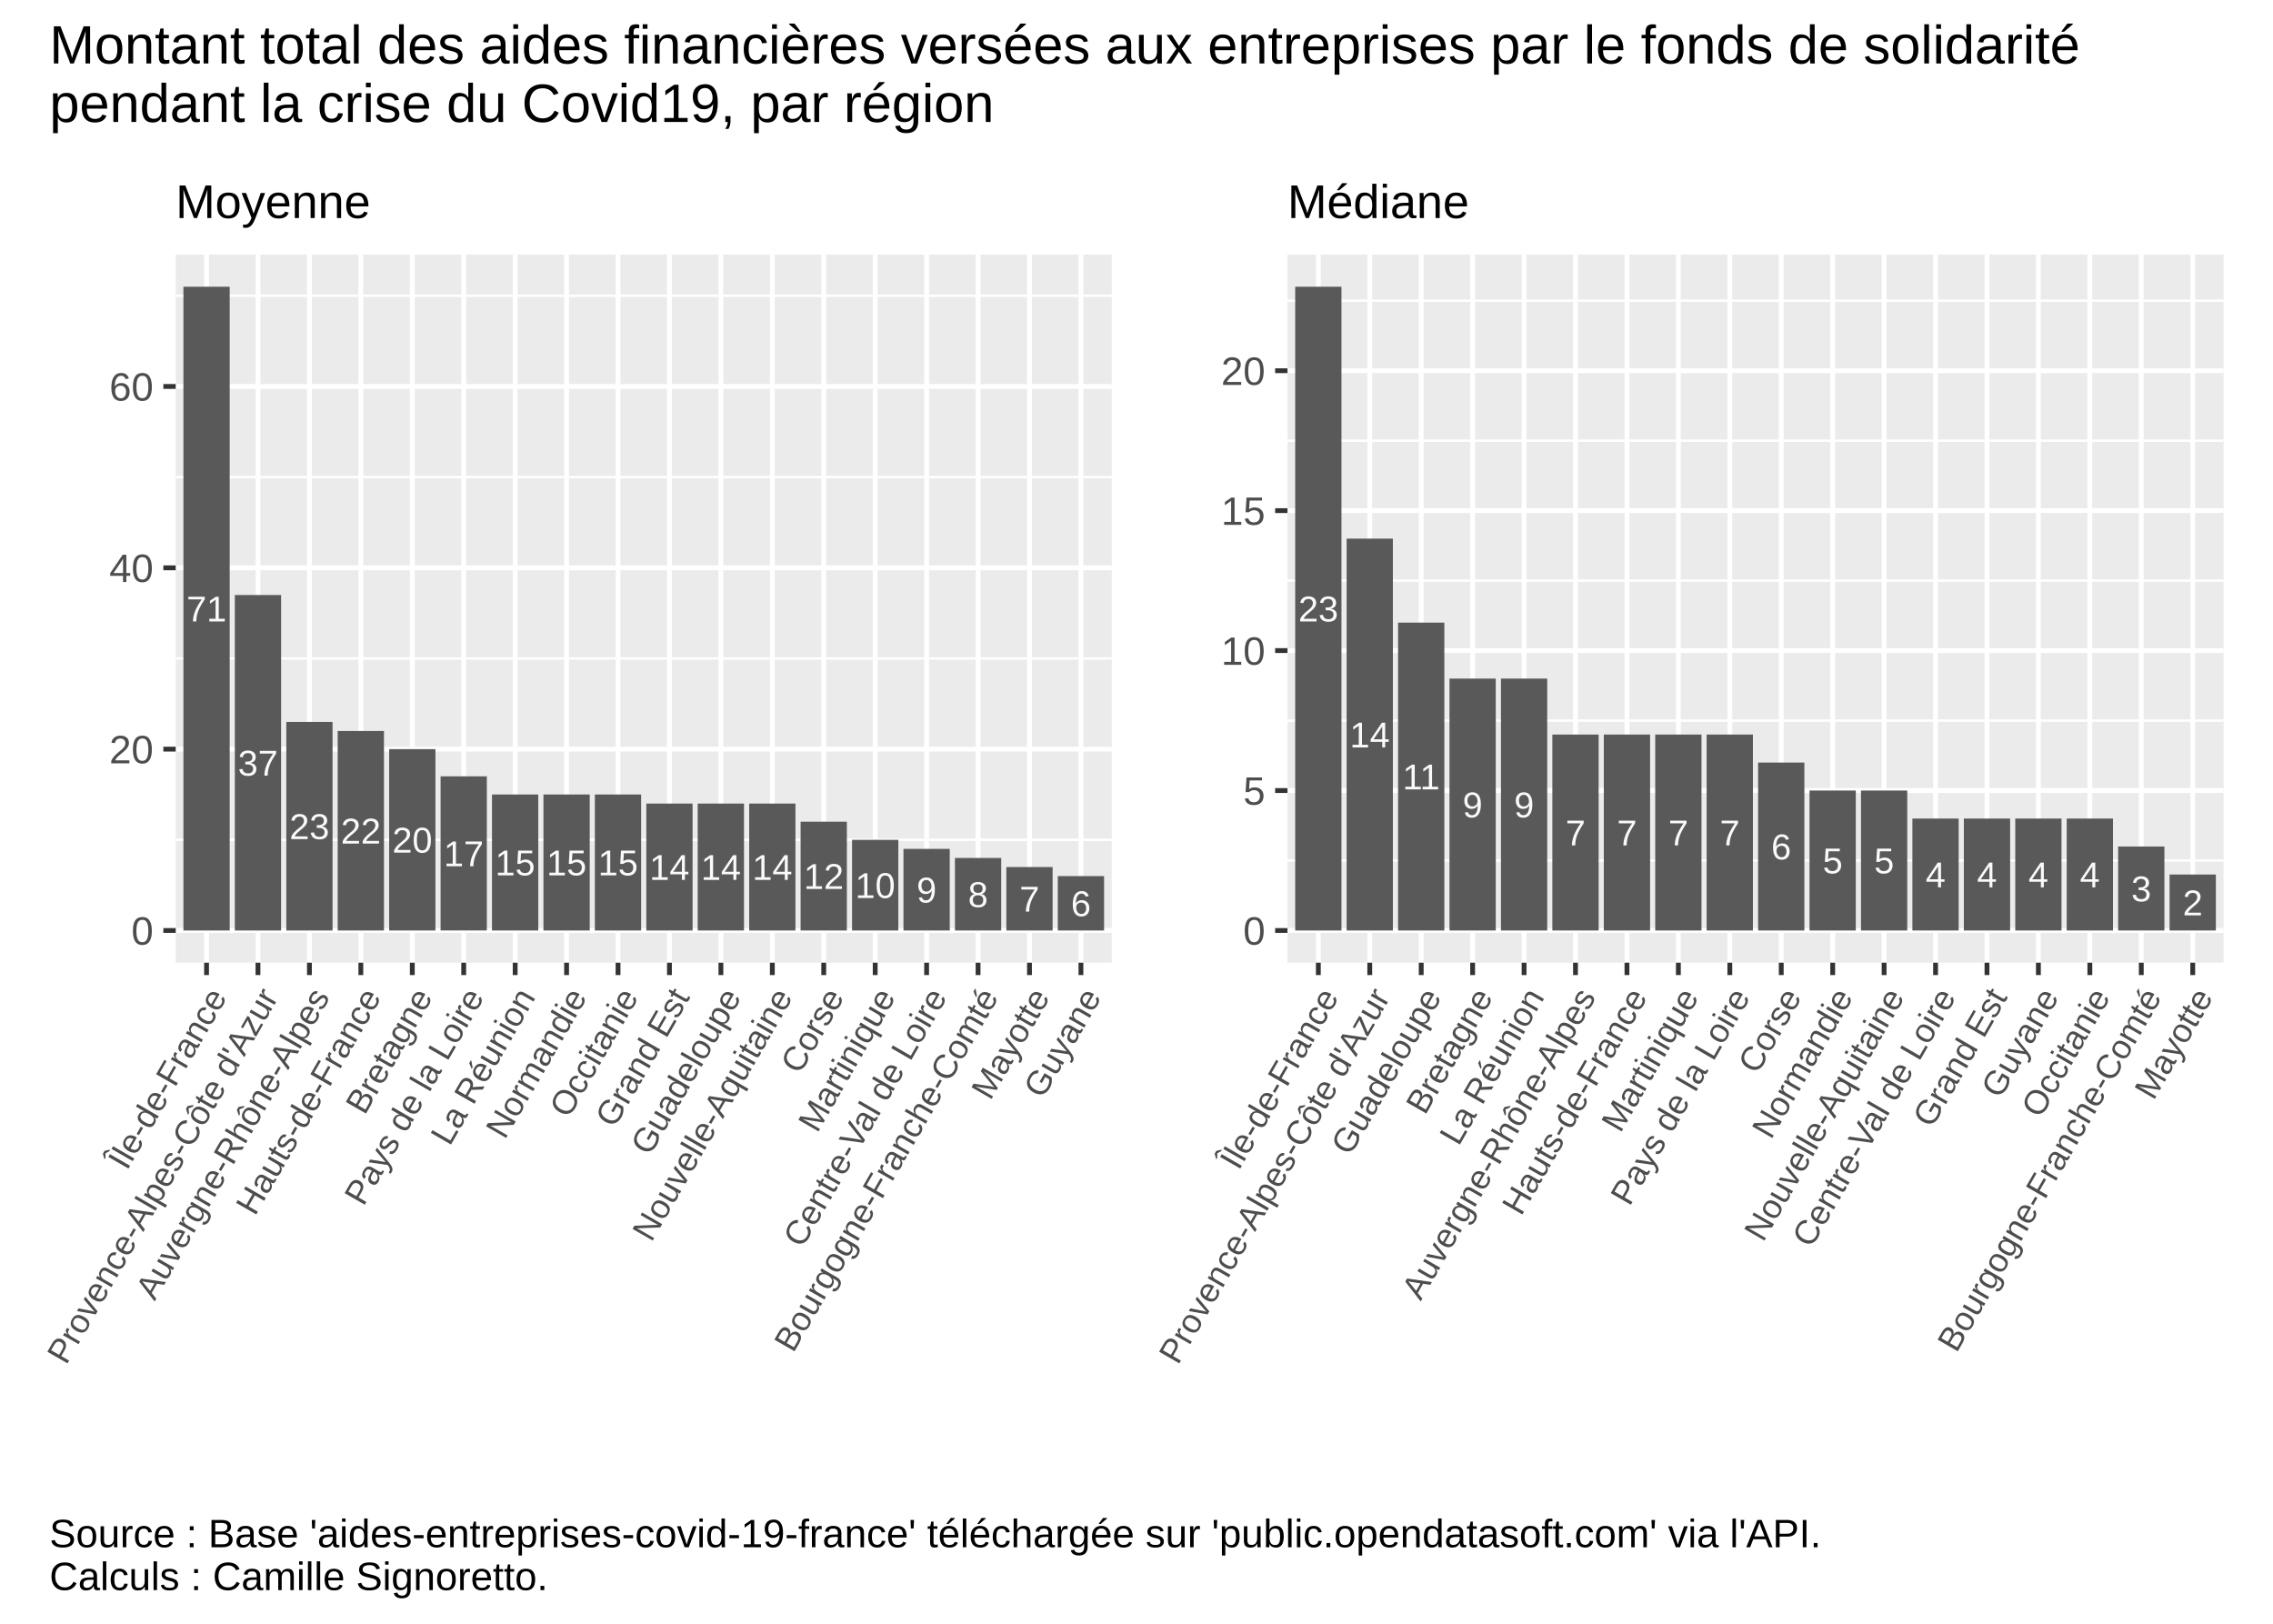
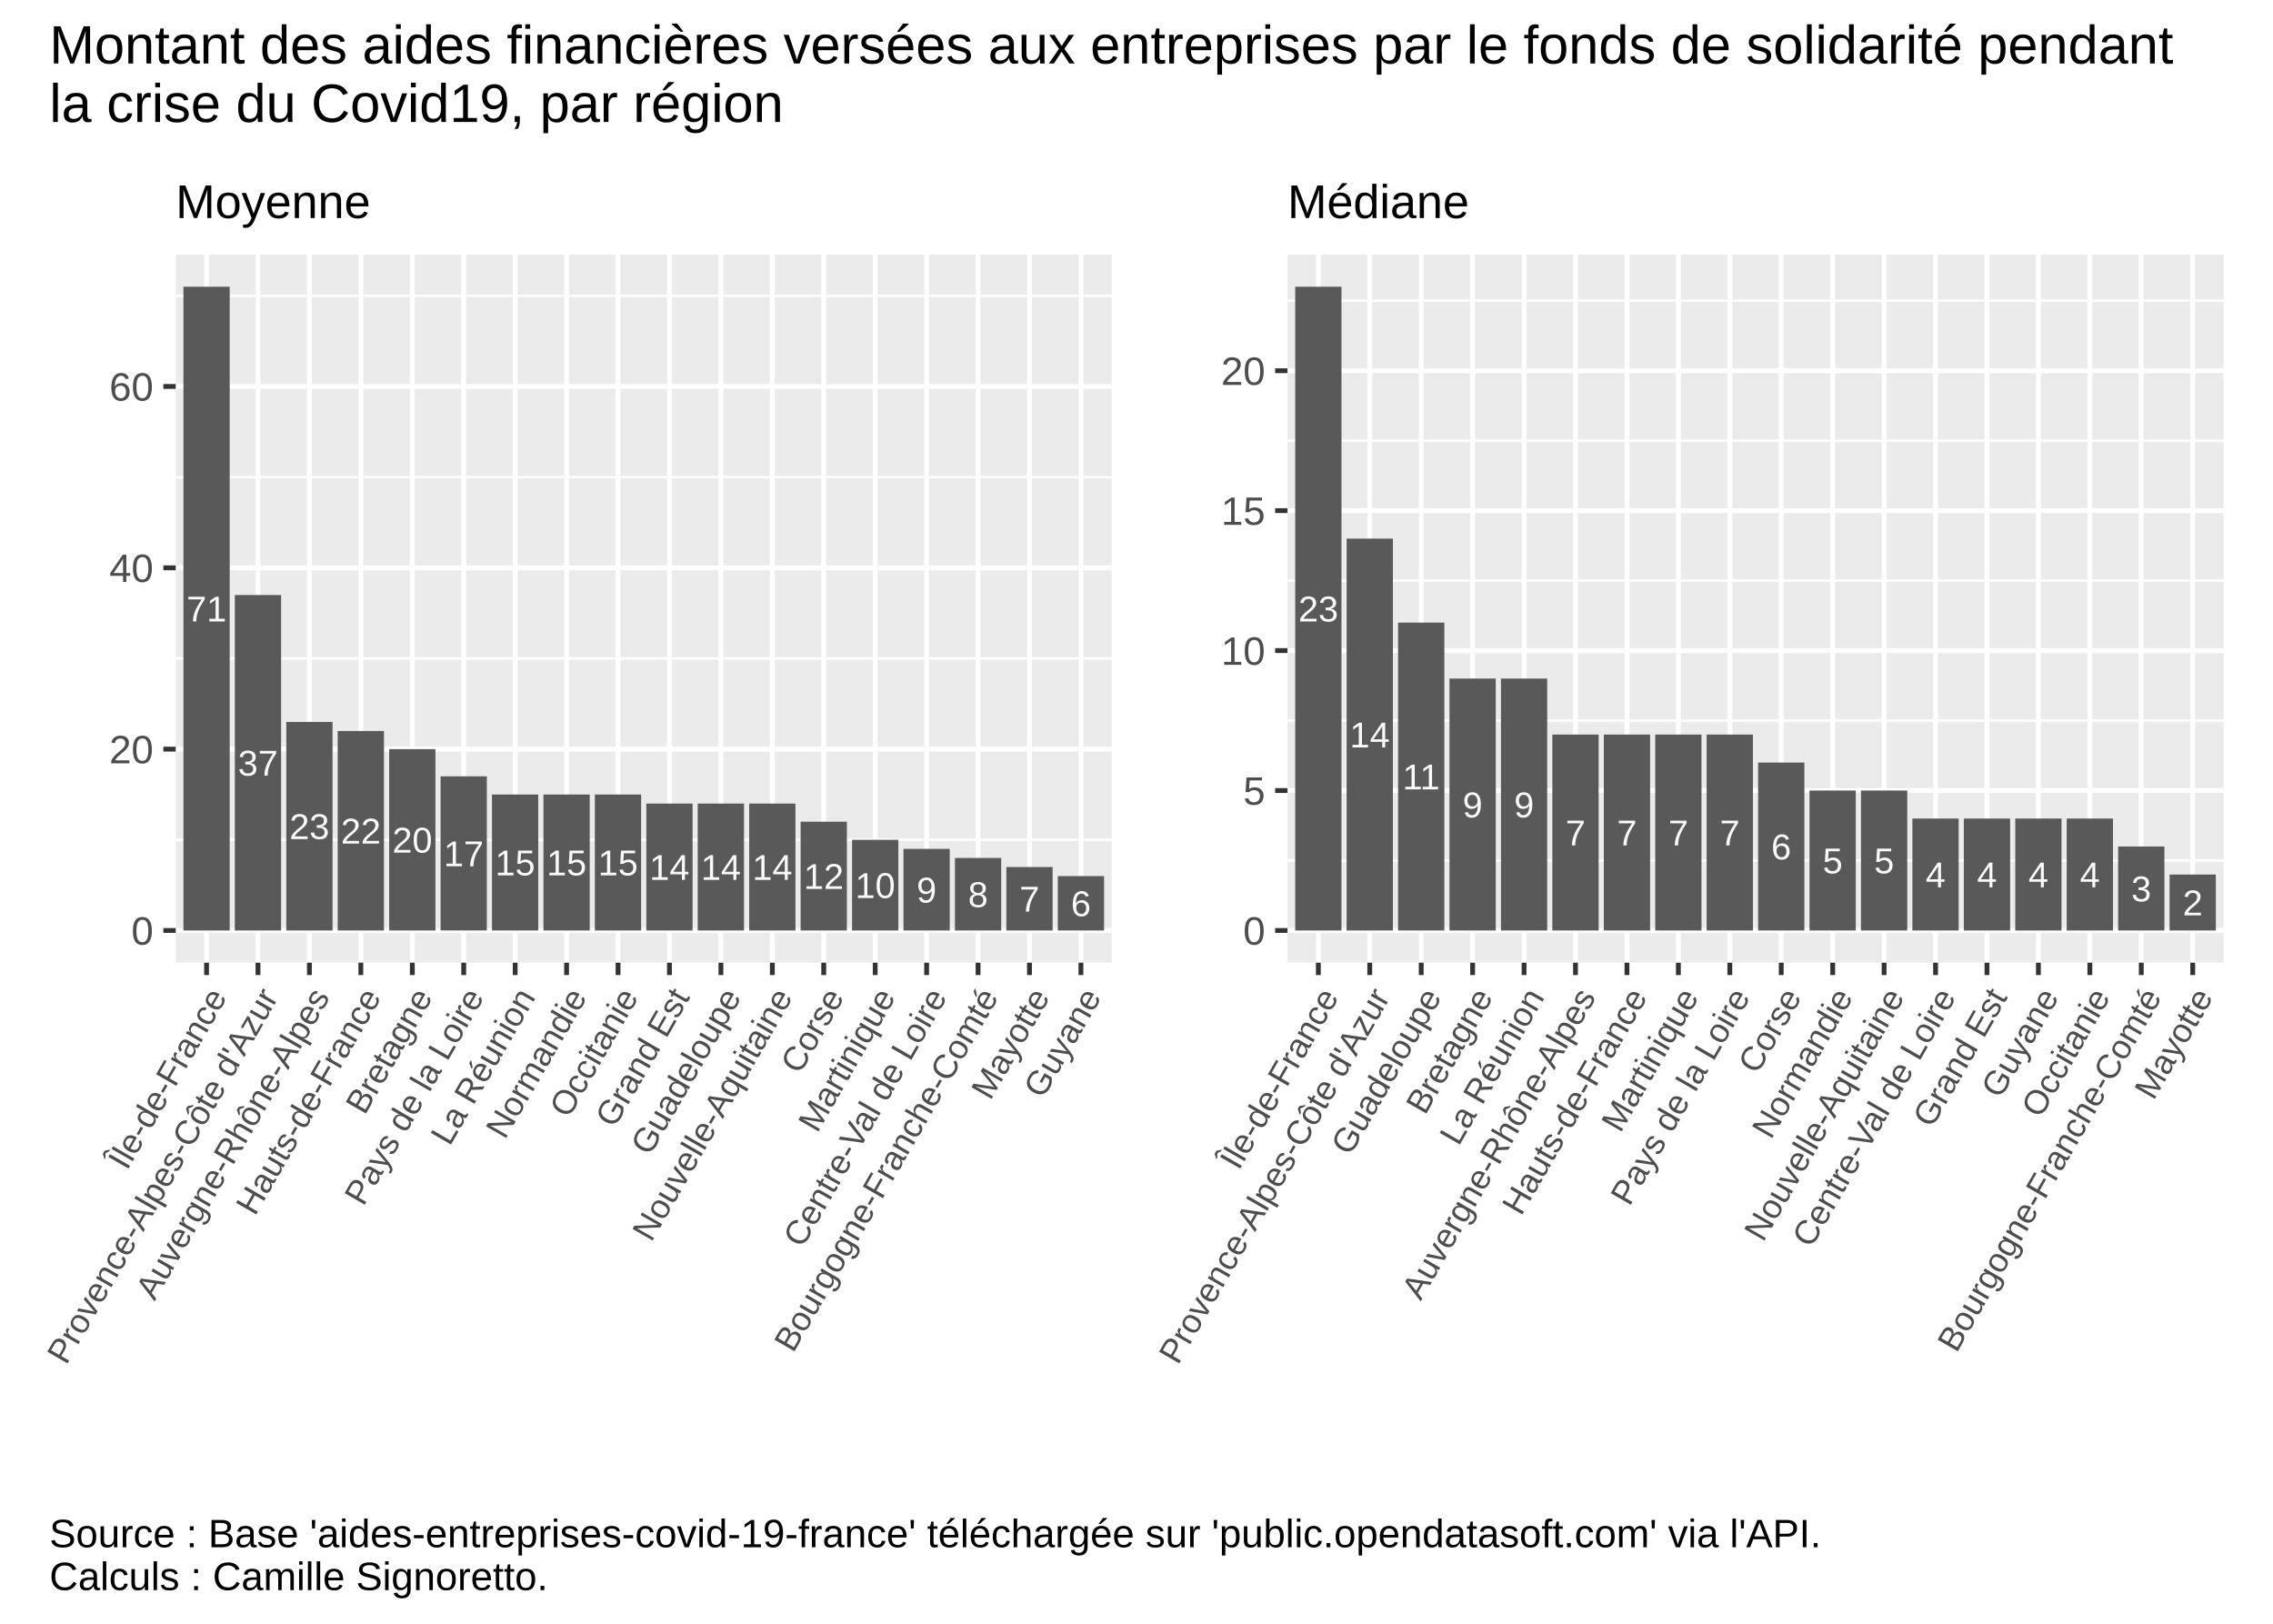
<svg xmlns="http://www.w3.org/2000/svg" class="svglite" width="504.00pt" height="360.00pt" viewBox="0 0 504.00 360.00">
  <defs>
    <style type="text/css">
    .svglite line, .svglite polyline, .svglite polygon, .svglite path, .svglite rect, .svglite circle {
      fill: none;
      stroke: #000000;
      stroke-linecap: round;
      stroke-linejoin: round;
      stroke-miterlimit: 10.00;
    }
    .svglite text {
      white-space: pre;
    }
  </style>
  </defs>
  <rect width="100%" height="100%" style="stroke: none; fill: #FFFFFF;" />
  <defs>
    <clipPath id="cpMC4wMHw1MDQuMDB8MC4wMHwzNjAuMDA=">
      <rect x="0.00" y="0.00" width="504.00" height="360.00" />
    </clipPath>
  </defs>
  <g clip-path="url(#cpMC4wMHw1MDQuMDB8MC4wMHwzNjAuMDA=)">
    <rect x="0.00" y="0" width="504.00" height="360.00" style="stroke-width: 1.07; stroke: #FFFFFF; fill: #FFFFFF;" />
  </g>
  <defs>
    <clipPath id="cpNS40OHwyNTIuMDB8MzUuMTZ8MzMxLjI2">
      <rect x="5.48" y="35.16" width="246.52" height="296.10" />
    </clipPath>
  </defs>
  <g clip-path="url(#cpNS40OHwyNTIuMDB8MzUuMTZ8MzMxLjI2)">
    <rect x="5.48" y="35.16" width="246.52" height="296.10" style="stroke-width: 1.07; stroke: #FFFFFF; fill: #FFFFFF;" />
  </g>
  <g clip-path="url(#cpMC4wMHw1MDQuMDB8MC4wMHwzNjAuMDA=)">
</g>
  <defs>
    <clipPath id="cpMzguOTZ8MjQ2LjUyfDU2LjQzfDIxMy40NA==">
      <rect x="38.96" y="56.43" width="207.56" height="157.00" />
    </clipPath>
  </defs>
  <g clip-path="url(#cpMzguOTZ8MjQ2LjUyfDU2LjQzfDIxMy40NA==)">
    <rect x="38.96" y="56.43" width="207.56" height="157.00" style="stroke-width: 1.07; stroke: none; fill: #EBEBEB;" />
    <polyline points="38.96,186.20 246.52,186.20 " style="stroke-width: 0.53; stroke: #FFFFFF; stroke-linecap: butt;" />
    <polyline points="38.96,145.99 246.52,145.99 " style="stroke-width: 0.53; stroke: #FFFFFF; stroke-linecap: butt;" />
    <polyline points="38.96,105.79 246.52,105.79 " style="stroke-width: 0.53; stroke: #FFFFFF; stroke-linecap: butt;" />
    <polyline points="38.96,65.58 246.52,65.58 " style="stroke-width: 0.53; stroke: #FFFFFF; stroke-linecap: butt;" />
    <polyline points="38.96,206.30 246.52,206.30 " style="stroke-width: 1.07; stroke: #FFFFFF; stroke-linecap: butt;" />
    <polyline points="38.96,166.09 246.52,166.09 " style="stroke-width: 1.07; stroke: #FFFFFF; stroke-linecap: butt;" />
    <polyline points="38.96,125.89 246.52,125.89 " style="stroke-width: 1.07; stroke: #FFFFFF; stroke-linecap: butt;" />
    <polyline points="38.96,85.68 246.52,85.68 " style="stroke-width: 1.07; stroke: #FFFFFF; stroke-linecap: butt;" />
    <polyline points="45.80,213.44 45.80,56.43 " style="stroke-width: 1.07; stroke: #FFFFFF; stroke-linecap: butt;" />
    <polyline points="57.20,213.44 57.20,56.43 " style="stroke-width: 1.07; stroke: #FFFFFF; stroke-linecap: butt;" />
    <polyline points="68.61,213.44 68.61,56.43 " style="stroke-width: 1.07; stroke: #FFFFFF; stroke-linecap: butt;" />
    <polyline points="80.01,213.44 80.01,56.43 " style="stroke-width: 1.07; stroke: #FFFFFF; stroke-linecap: butt;" />
    <polyline points="91.42,213.44 91.42,56.43 " style="stroke-width: 1.07; stroke: #FFFFFF; stroke-linecap: butt;" />
    <polyline points="102.82,213.44 102.82,56.43 " style="stroke-width: 1.07; stroke: #FFFFFF; stroke-linecap: butt;" />
    <polyline points="114.23,213.44 114.23,56.43 " style="stroke-width: 1.07; stroke: #FFFFFF; stroke-linecap: butt;" />
    <polyline points="125.63,213.44 125.63,56.43 " style="stroke-width: 1.07; stroke: #FFFFFF; stroke-linecap: butt;" />
    <polyline points="137.04,213.44 137.04,56.43 " style="stroke-width: 1.07; stroke: #FFFFFF; stroke-linecap: butt;" />
    <polyline points="148.44,213.44 148.44,56.43 " style="stroke-width: 1.07; stroke: #FFFFFF; stroke-linecap: butt;" />
    <polyline points="159.85,213.44 159.85,56.43 " style="stroke-width: 1.07; stroke: #FFFFFF; stroke-linecap: butt;" />
    <polyline points="171.25,213.44 171.25,56.43 " style="stroke-width: 1.07; stroke: #FFFFFF; stroke-linecap: butt;" />
    <polyline points="182.65,213.44 182.65,56.43 " style="stroke-width: 1.07; stroke: #FFFFFF; stroke-linecap: butt;" />
    <polyline points="194.06,213.44 194.06,56.43 " style="stroke-width: 1.07; stroke: #FFFFFF; stroke-linecap: butt;" />
    <polyline points="205.46,213.44 205.46,56.43 " style="stroke-width: 1.07; stroke: #FFFFFF; stroke-linecap: butt;" />
    <polyline points="216.87,213.44 216.87,56.43 " style="stroke-width: 1.07; stroke: #FFFFFF; stroke-linecap: butt;" />
    <polyline points="228.27,213.44 228.27,56.43 " style="stroke-width: 1.07; stroke: #FFFFFF; stroke-linecap: butt;" />
    <polyline points="239.68,213.44 239.68,56.43 " style="stroke-width: 1.07; stroke: #FFFFFF; stroke-linecap: butt;" />
    <rect x="63.48" y="160.06" width="10.26" height="46.24" style="stroke-width: 1.07; stroke: none; stroke-linecap: square; stroke-linejoin: miter; fill: #595959;" />
    <rect x="211.74" y="190.22" width="10.26" height="16.08" style="stroke-width: 1.07; stroke: none; stroke-linecap: square; stroke-linejoin: miter; fill: #595959;" />
    <rect x="86.29" y="166.09" width="10.26" height="40.21" style="stroke-width: 1.07; stroke: none; stroke-linecap: square; stroke-linejoin: miter; fill: #595959;" />
    <rect x="200.33" y="188.21" width="10.26" height="18.09" style="stroke-width: 1.07; stroke: none; stroke-linecap: square; stroke-linejoin: miter; fill: #595959;" />
    <rect x="177.52" y="182.18" width="10.26" height="24.12" style="stroke-width: 1.07; stroke: none; stroke-linecap: square; stroke-linejoin: miter; fill: #595959;" />
    <rect x="143.31" y="178.16" width="10.26" height="28.14" style="stroke-width: 1.07; stroke: none; stroke-linecap: square; stroke-linejoin: miter; fill: #595959;" />
    <rect x="154.71" y="178.16" width="10.26" height="28.14" style="stroke-width: 1.07; stroke: none; stroke-linecap: square; stroke-linejoin: miter; fill: #595959;" />
    <rect x="74.88" y="162.07" width="10.26" height="44.23" style="stroke-width: 1.07; stroke: none; stroke-linecap: square; stroke-linejoin: miter; fill: #595959;" />
    <rect x="40.67" y="63.57" width="10.26" height="142.73" style="stroke-width: 1.07; stroke: none; stroke-linecap: square; stroke-linejoin: miter; fill: #595959;" />
    <rect x="188.93" y="186.20" width="10.26" height="20.10" style="stroke-width: 1.07; stroke: none; stroke-linecap: square; stroke-linejoin: miter; fill: #595959;" />
    <rect x="223.14" y="192.23" width="10.26" height="14.07" style="stroke-width: 1.07; stroke: none; stroke-linecap: square; stroke-linejoin: miter; fill: #595959;" />
    <rect x="120.50" y="176.15" width="10.26" height="30.15" style="stroke-width: 1.07; stroke: none; stroke-linecap: square; stroke-linejoin: miter; fill: #595959;" />
    <rect x="166.12" y="178.16" width="10.26" height="28.14" style="stroke-width: 1.07; stroke: none; stroke-linecap: square; stroke-linejoin: miter; fill: #595959;" />
    <rect x="131.90" y="176.15" width="10.26" height="30.15" style="stroke-width: 1.07; stroke: none; stroke-linecap: square; stroke-linejoin: miter; fill: #595959;" />
    <rect x="97.69" y="172.12" width="10.26" height="34.17" style="stroke-width: 1.07; stroke: none; stroke-linecap: square; stroke-linejoin: miter; fill: #595959;" />
    <rect x="52.07" y="131.92" width="10.26" height="74.38" style="stroke-width: 1.07; stroke: none; stroke-linecap: square; stroke-linejoin: miter; fill: #595959;" />
    <rect x="109.09" y="176.15" width="10.26" height="30.15" style="stroke-width: 1.07; stroke: none; stroke-linecap: square; stroke-linejoin: miter; fill: #595959;" />
    <rect x="234.55" y="194.24" width="10.26" height="12.06" style="stroke-width: 1.07; stroke: none; stroke-linecap: square; stroke-linejoin: miter; fill: #595959;" />
    <text x="68.61" y="186.03" text-anchor="middle" style="font-size: 7.97px;fill: #FAFAFA; font-family: &quot;Arial&quot;;" textLength="8.86px" lengthAdjust="spacingAndGlyphs">23</text>
    <text x="216.87" y="201.11" text-anchor="middle" style="font-size: 7.97px;fill: #FAFAFA; font-family: &quot;Arial&quot;;" textLength="4.43px" lengthAdjust="spacingAndGlyphs">8</text>
    <text x="91.42" y="189.04" text-anchor="middle" style="font-size: 7.97px;fill: #FAFAFA; font-family: &quot;Arial&quot;;" textLength="8.86px" lengthAdjust="spacingAndGlyphs">20</text>
    <text x="205.46" y="200.10" text-anchor="middle" style="font-size: 7.97px;fill: #FAFAFA; font-family: &quot;Arial&quot;;" textLength="4.43px" lengthAdjust="spacingAndGlyphs">9</text>
    <text x="182.65" y="197.09" text-anchor="middle" style="font-size: 7.97px;fill: #FAFAFA; font-family: &quot;Arial&quot;;" textLength="8.86px" lengthAdjust="spacingAndGlyphs">12</text>
    <text x="148.44" y="195.08" text-anchor="middle" style="font-size: 7.97px;fill: #FAFAFA; font-family: &quot;Arial&quot;;" textLength="8.86px" lengthAdjust="spacingAndGlyphs">14</text>
    <text x="159.85" y="195.08" text-anchor="middle" style="font-size: 7.97px;fill: #FAFAFA; font-family: &quot;Arial&quot;;" textLength="8.86px" lengthAdjust="spacingAndGlyphs">14</text>
    <text x="80.01" y="187.03" text-anchor="middle" style="font-size: 7.97px;fill: #FAFAFA; font-family: &quot;Arial&quot;;" textLength="8.86px" lengthAdjust="spacingAndGlyphs">22</text>
    <text x="45.80" y="137.78" text-anchor="middle" style="font-size: 7.97px;fill: #FAFAFA; font-family: &quot;Arial&quot;;" textLength="8.86px" lengthAdjust="spacingAndGlyphs">71</text>
    <text x="194.06" y="199.10" text-anchor="middle" style="font-size: 7.97px;fill: #FAFAFA; font-family: &quot;Arial&quot;;" textLength="8.86px" lengthAdjust="spacingAndGlyphs">10</text>
    <text x="228.27" y="202.11" text-anchor="middle" style="font-size: 7.97px;fill: #FAFAFA; font-family: &quot;Arial&quot;;" textLength="4.43px" lengthAdjust="spacingAndGlyphs">7</text>
    <text x="125.63" y="194.07" text-anchor="middle" style="font-size: 7.97px;fill: #FAFAFA; font-family: &quot;Arial&quot;;" textLength="8.86px" lengthAdjust="spacingAndGlyphs">15</text>
    <text x="171.25" y="195.08" text-anchor="middle" style="font-size: 7.97px;fill: #FAFAFA; font-family: &quot;Arial&quot;;" textLength="8.86px" lengthAdjust="spacingAndGlyphs">14</text>
    <text x="137.04" y="194.07" text-anchor="middle" style="font-size: 7.97px;fill: #FAFAFA; font-family: &quot;Arial&quot;;" textLength="8.86px" lengthAdjust="spacingAndGlyphs">15</text>
    <text x="102.82" y="192.06" text-anchor="middle" style="font-size: 7.97px;fill: #FAFAFA; font-family: &quot;Arial&quot;;" textLength="8.86px" lengthAdjust="spacingAndGlyphs">17</text>
    <text x="57.20" y="171.96" text-anchor="middle" style="font-size: 7.97px;fill: #FAFAFA; font-family: &quot;Arial&quot;;" textLength="8.86px" lengthAdjust="spacingAndGlyphs">37</text>
    <text x="114.23" y="194.07" text-anchor="middle" style="font-size: 7.97px;fill: #FAFAFA; font-family: &quot;Arial&quot;;" textLength="8.86px" lengthAdjust="spacingAndGlyphs">15</text>
    <text x="239.68" y="203.12" text-anchor="middle" style="font-size: 7.97px;fill: #FAFAFA; font-family: &quot;Arial&quot;;" textLength="4.43px" lengthAdjust="spacingAndGlyphs">6</text>
  </g>
  <g clip-path="url(#cpMC4wMHw1MDQuMDB8MC4wMHwzNjAuMDA=)">
    <text x="34.02" y="209.45" text-anchor="end" style="font-size: 8.80px;fill: #4D4D4D; font-family: &quot;Arial&quot;;" textLength="4.90px" lengthAdjust="spacingAndGlyphs">0</text>
    <text x="34.02" y="169.24" text-anchor="end" style="font-size: 8.80px;fill: #4D4D4D; font-family: &quot;Arial&quot;;" textLength="9.79px" lengthAdjust="spacingAndGlyphs">20</text>
    <text x="34.02" y="129.04" text-anchor="end" style="font-size: 8.80px;fill: #4D4D4D; font-family: &quot;Arial&quot;;" textLength="9.79px" lengthAdjust="spacingAndGlyphs">40</text>
    <text x="34.02" y="88.83" text-anchor="end" style="font-size: 8.80px;fill: #4D4D4D; font-family: &quot;Arial&quot;;" textLength="9.79px" lengthAdjust="spacingAndGlyphs">60</text>
    <polyline points="36.22,206.30 38.96,206.30 " style="stroke-width: 1.07; stroke: #333333; stroke-linecap: butt;" />
    <polyline points="36.22,166.09 38.96,166.09 " style="stroke-width: 1.07; stroke: #333333; stroke-linecap: butt;" />
    <polyline points="36.22,125.89 38.96,125.89 " style="stroke-width: 1.07; stroke: #333333; stroke-linecap: butt;" />
    <polyline points="36.22,85.68 38.96,85.68 " style="stroke-width: 1.07; stroke: #333333; stroke-linecap: butt;" />
    <polyline points="45.80,216.18 45.80,213.44 " style="stroke-width: 1.07; stroke: #333333; stroke-linecap: butt;" />
    <polyline points="57.20,216.18 57.20,213.44 " style="stroke-width: 1.07; stroke: #333333; stroke-linecap: butt;" />
    <polyline points="68.61,216.18 68.61,213.44 " style="stroke-width: 1.07; stroke: #333333; stroke-linecap: butt;" />
    <polyline points="80.01,216.18 80.01,213.44 " style="stroke-width: 1.07; stroke: #333333; stroke-linecap: butt;" />
    <polyline points="91.42,216.18 91.42,213.44 " style="stroke-width: 1.07; stroke: #333333; stroke-linecap: butt;" />
    <polyline points="102.82,216.18 102.82,213.44 " style="stroke-width: 1.07; stroke: #333333; stroke-linecap: butt;" />
    <polyline points="114.23,216.18 114.23,213.44 " style="stroke-width: 1.07; stroke: #333333; stroke-linecap: butt;" />
    <polyline points="125.63,216.18 125.63,213.44 " style="stroke-width: 1.07; stroke: #333333; stroke-linecap: butt;" />
    <polyline points="137.04,216.18 137.04,213.44 " style="stroke-width: 1.07; stroke: #333333; stroke-linecap: butt;" />
    <polyline points="148.44,216.18 148.44,213.44 " style="stroke-width: 1.07; stroke: #333333; stroke-linecap: butt;" />
    <polyline points="159.85,216.18 159.85,213.44 " style="stroke-width: 1.07; stroke: #333333; stroke-linecap: butt;" />
    <polyline points="171.25,216.18 171.25,213.44 " style="stroke-width: 1.07; stroke: #333333; stroke-linecap: butt;" />
    <polyline points="182.65,216.18 182.65,213.44 " style="stroke-width: 1.07; stroke: #333333; stroke-linecap: butt;" />
    <polyline points="194.06,216.18 194.06,213.44 " style="stroke-width: 1.07; stroke: #333333; stroke-linecap: butt;" />
    <polyline points="205.46,216.18 205.46,213.44 " style="stroke-width: 1.07; stroke: #333333; stroke-linecap: butt;" />
    <polyline points="216.87,216.18 216.87,213.44 " style="stroke-width: 1.07; stroke: #333333; stroke-linecap: butt;" />
    <polyline points="228.27,216.18 228.27,213.44 " style="stroke-width: 1.07; stroke: #333333; stroke-linecap: butt;" />
    <polyline points="239.68,216.18 239.68,213.44 " style="stroke-width: 1.07; stroke: #333333; stroke-linecap: butt;" />
    <text transform="translate(50.45,221.05) rotate(-60)" text-anchor="end" style="font-size: 7.50px;fill: #4D4D4D; font-family: &quot;Arial&quot;;" textLength="44.65px" lengthAdjust="spacingAndGlyphs">Île-de-France</text>
    <text transform="translate(61.86,221.05) rotate(-60)" text-anchor="end" style="font-size: 7.50px;fill: #4D4D4D; font-family: &quot;Arial&quot;;" textLength="94.47px" lengthAdjust="spacingAndGlyphs">Provence-Alpes-Côte d'Azur</text>
    <text transform="translate(73.26,221.05) rotate(-60)" text-anchor="end" style="font-size: 7.50px;fill: #4D4D4D; font-family: &quot;Arial&quot;;" textLength="78.03px" lengthAdjust="spacingAndGlyphs">Auvergne-Rhône-Alpes</text>
    <text transform="translate(84.66,221.05) rotate(-60)" text-anchor="end" style="font-size: 7.50px;fill: #4D4D4D; font-family: &quot;Arial&quot;;" textLength="56.33px" lengthAdjust="spacingAndGlyphs">Hauts-de-France</text>
    <text transform="translate(96.07,221.05) rotate(-60)" text-anchor="end" style="font-size: 7.50px;fill: #4D4D4D; font-family: &quot;Arial&quot;;" textLength="30.47px" lengthAdjust="spacingAndGlyphs">Bretagne</text>
    <text transform="translate(107.47,221.05) rotate(-60)" text-anchor="end" style="font-size: 7.50px;fill: #4D4D4D; font-family: &quot;Arial&quot;;" textLength="53.84px" lengthAdjust="spacingAndGlyphs">Pays de la Loire</text>
    <text transform="translate(118.88,221.05) rotate(-60)" text-anchor="end" style="font-size: 7.50px;fill: #4D4D4D; font-family: &quot;Arial&quot;;" textLength="38.41px" lengthAdjust="spacingAndGlyphs">La Réunion</text>
    <text transform="translate(130.28,221.05) rotate(-60)" text-anchor="end" style="font-size: 7.50px;fill: #4D4D4D; font-family: &quot;Arial&quot;;" textLength="36.72px" lengthAdjust="spacingAndGlyphs">Normandie</text>
    <text transform="translate(141.69,221.05) rotate(-60)" text-anchor="end" style="font-size: 7.50px;fill: #4D4D4D; font-family: &quot;Arial&quot;;" textLength="31.30px" lengthAdjust="spacingAndGlyphs">Occitanie</text>
    <text transform="translate(153.09,221.05) rotate(-60)" text-anchor="end" style="font-size: 7.50px;fill: #4D4D4D; font-family: &quot;Arial&quot;;" textLength="33.80px" lengthAdjust="spacingAndGlyphs">Grand Est</text>
    <text transform="translate(164.50,221.05) rotate(-60)" text-anchor="end" style="font-size: 7.50px;fill: #4D4D4D; font-family: &quot;Arial&quot;;" textLength="40.92px" lengthAdjust="spacingAndGlyphs">Guadeloupe</text>
    <text transform="translate(175.90,221.05) rotate(-60)" text-anchor="end" style="font-size: 7.50px;fill: #4D4D4D; font-family: &quot;Arial&quot;;" textLength="63.03px" lengthAdjust="spacingAndGlyphs">Nouvelle-Aquitaine</text>
    <text transform="translate(187.31,221.05) rotate(-60)" text-anchor="end" style="font-size: 7.50px;fill: #4D4D4D; font-family: &quot;Arial&quot;;" textLength="20.02px" lengthAdjust="spacingAndGlyphs">Corse</text>
    <text transform="translate(198.71,221.05) rotate(-60)" text-anchor="end" style="font-size: 7.50px;fill: #4D4D4D; font-family: &quot;Arial&quot;;" textLength="35.06px" lengthAdjust="spacingAndGlyphs">Martinique</text>
    <text transform="translate(210.12,221.05) rotate(-60)" text-anchor="end" style="font-size: 7.50px;fill: #4D4D4D; font-family: &quot;Arial&quot;;" textLength="64.56px" lengthAdjust="spacingAndGlyphs">Centre-Val de Loire</text>
    <text transform="translate(221.52,221.05) rotate(-60)" text-anchor="end" style="font-size: 7.50px;fill: #4D4D4D; font-family: &quot;Arial&quot;;" textLength="91.38px" lengthAdjust="spacingAndGlyphs">Bourgogne-Franche-Comté</text>
    <text transform="translate(232.92,221.05) rotate(-60)" text-anchor="end" style="font-size: 7.50px;fill: #4D4D4D; font-family: &quot;Arial&quot;;" textLength="26.70px" lengthAdjust="spacingAndGlyphs">Mayotte</text>
    <text transform="translate(244.33,221.05) rotate(-60)" text-anchor="end" style="font-size: 7.50px;fill: #4D4D4D; font-family: &quot;Arial&quot;;" textLength="26.29px" lengthAdjust="spacingAndGlyphs">Guyane</text>
    <text x="142.74" y="323.35" text-anchor="middle" style="font-size: 11.00px; font-family: &quot;Arial&quot;;" textLength="3.06px" lengthAdjust="spacingAndGlyphs"> </text>
    <text transform="translate(18.85,134.93) rotate(-90)" text-anchor="middle" style="font-size: 11.00px; font-family: &quot;Arial&quot;;" textLength="3.06px" lengthAdjust="spacingAndGlyphs"> </text>
    <text x="38.96" y="48.34" style="font-size: 10.50px; font-family: &quot;Arial&quot;;" textLength="43.19px" lengthAdjust="spacingAndGlyphs">Moyenne</text>
  </g>
  <defs>
    <clipPath id="cpMjUyLjAwfDQ5OC41MnwzNS4xNnwzMzEuMjY=">
      <rect x="252.00" y="35.16" width="246.52" height="296.10" />
    </clipPath>
  </defs>
  <g clip-path="url(#cpMjUyLjAwfDQ5OC41MnwzNS4xNnwzMzEuMjY=)">
    <rect x="252.00" y="35.16" width="246.52" height="296.10" style="stroke-width: 1.07; stroke: #FFFFFF; fill: #FFFFFF;" />
  </g>
  <g clip-path="url(#cpMC4wMHw1MDQuMDB8MC4wMHwzNjAuMDA=)">
</g>
  <defs>
    <clipPath id="cpMjg1LjQ4fDQ5My4wNHw1Ni40M3wyMTMuNDQ=">
      <rect x="285.48" y="56.43" width="207.56" height="157.00" />
    </clipPath>
  </defs>
  <g clip-path="url(#cpMjg1LjQ4fDQ5My4wNHw1Ni40M3wyMTMuNDQ=)">
    <rect x="285.48" y="56.43" width="207.56" height="157.00" style="stroke-width: 1.07; stroke: none; fill: #EBEBEB;" />
    <polyline points="285.48,190.79 493.04,190.79 " style="stroke-width: 0.53; stroke: #FFFFFF; stroke-linecap: butt;" />
    <polyline points="285.48,159.76 493.04,159.76 " style="stroke-width: 0.53; stroke: #FFFFFF; stroke-linecap: butt;" />
    <polyline points="285.48,128.73 493.04,128.73 " style="stroke-width: 0.53; stroke: #FFFFFF; stroke-linecap: butt;" />
    <polyline points="285.48,97.70 493.04,97.70 " style="stroke-width: 0.53; stroke: #FFFFFF; stroke-linecap: butt;" />
    <polyline points="285.48,66.67 493.04,66.67 " style="stroke-width: 0.53; stroke: #FFFFFF; stroke-linecap: butt;" />
    <polyline points="285.48,206.30 493.04,206.30 " style="stroke-width: 1.07; stroke: #FFFFFF; stroke-linecap: butt;" />
    <polyline points="285.48,175.27 493.04,175.27 " style="stroke-width: 1.07; stroke: #FFFFFF; stroke-linecap: butt;" />
    <polyline points="285.48,144.24 493.04,144.24 " style="stroke-width: 1.07; stroke: #FFFFFF; stroke-linecap: butt;" />
    <polyline points="285.48,113.21 493.04,113.21 " style="stroke-width: 1.07; stroke: #FFFFFF; stroke-linecap: butt;" />
    <polyline points="285.48,82.19 493.04,82.19 " style="stroke-width: 1.07; stroke: #FFFFFF; stroke-linecap: butt;" />
    <polyline points="292.32,213.44 292.32,56.43 " style="stroke-width: 1.07; stroke: #FFFFFF; stroke-linecap: butt;" />
    <polyline points="303.72,213.44 303.72,56.43 " style="stroke-width: 1.07; stroke: #FFFFFF; stroke-linecap: butt;" />
    <polyline points="315.13,213.44 315.13,56.43 " style="stroke-width: 1.07; stroke: #FFFFFF; stroke-linecap: butt;" />
    <polyline points="326.53,213.44 326.53,56.43 " style="stroke-width: 1.07; stroke: #FFFFFF; stroke-linecap: butt;" />
    <polyline points="337.94,213.44 337.94,56.43 " style="stroke-width: 1.07; stroke: #FFFFFF; stroke-linecap: butt;" />
    <polyline points="349.34,213.44 349.34,56.43 " style="stroke-width: 1.07; stroke: #FFFFFF; stroke-linecap: butt;" />
    <polyline points="360.75,213.44 360.75,56.43 " style="stroke-width: 1.07; stroke: #FFFFFF; stroke-linecap: butt;" />
    <polyline points="372.15,213.44 372.15,56.43 " style="stroke-width: 1.07; stroke: #FFFFFF; stroke-linecap: butt;" />
    <polyline points="383.56,213.44 383.56,56.43 " style="stroke-width: 1.07; stroke: #FFFFFF; stroke-linecap: butt;" />
    <polyline points="394.96,213.44 394.96,56.43 " style="stroke-width: 1.07; stroke: #FFFFFF; stroke-linecap: butt;" />
    <polyline points="406.37,213.44 406.37,56.43 " style="stroke-width: 1.07; stroke: #FFFFFF; stroke-linecap: butt;" />
    <polyline points="417.77,213.44 417.77,56.43 " style="stroke-width: 1.07; stroke: #FFFFFF; stroke-linecap: butt;" />
    <polyline points="429.18,213.44 429.18,56.43 " style="stroke-width: 1.07; stroke: #FFFFFF; stroke-linecap: butt;" />
    <polyline points="440.58,213.44 440.58,56.43 " style="stroke-width: 1.07; stroke: #FFFFFF; stroke-linecap: butt;" />
    <polyline points="451.98,213.44 451.98,56.43 " style="stroke-width: 1.07; stroke: #FFFFFF; stroke-linecap: butt;" />
    <polyline points="463.39,213.44 463.39,56.43 " style="stroke-width: 1.07; stroke: #FFFFFF; stroke-linecap: butt;" />
    <polyline points="474.79,213.44 474.79,56.43 " style="stroke-width: 1.07; stroke: #FFFFFF; stroke-linecap: butt;" />
    <polyline points="486.20,213.44 486.20,56.43 " style="stroke-width: 1.07; stroke: #FFFFFF; stroke-linecap: butt;" />
    <rect x="344.21" y="162.86" width="10.26" height="43.44" style="stroke-width: 1.07; stroke: none; stroke-linecap: square; stroke-linejoin: miter; fill: #595959;" />
    <rect x="469.66" y="187.68" width="10.26" height="18.62" style="stroke-width: 1.07; stroke: none; stroke-linecap: square; stroke-linejoin: miter; fill: #595959;" />
    <rect x="321.40" y="150.45" width="10.26" height="55.85" style="stroke-width: 1.07; stroke: none; stroke-linecap: square; stroke-linejoin: miter; fill: #595959;" />
    <rect x="424.04" y="181.48" width="10.26" height="24.82" style="stroke-width: 1.07; stroke: none; stroke-linecap: square; stroke-linejoin: miter; fill: #595959;" />
    <rect x="389.83" y="169.07" width="10.26" height="37.23" style="stroke-width: 1.07; stroke: none; stroke-linecap: square; stroke-linejoin: miter; fill: #595959;" />
    <rect x="435.45" y="181.48" width="10.26" height="24.82" style="stroke-width: 1.07; stroke: none; stroke-linecap: square; stroke-linejoin: miter; fill: #595959;" />
    <rect x="310.00" y="138.04" width="10.26" height="68.26" style="stroke-width: 1.07; stroke: none; stroke-linecap: square; stroke-linejoin: miter; fill: #595959;" />
    <rect x="355.62" y="162.86" width="10.26" height="43.44" style="stroke-width: 1.07; stroke: none; stroke-linecap: square; stroke-linejoin: miter; fill: #595959;" />
    <rect x="287.19" y="63.57" width="10.26" height="142.73" style="stroke-width: 1.07; stroke: none; stroke-linecap: square; stroke-linejoin: miter; fill: #595959;" />
    <rect x="367.02" y="162.86" width="10.26" height="43.44" style="stroke-width: 1.07; stroke: none; stroke-linecap: square; stroke-linejoin: miter; fill: #595959;" />
    <rect x="481.07" y="193.89" width="10.26" height="12.41" style="stroke-width: 1.07; stroke: none; stroke-linecap: square; stroke-linejoin: miter; fill: #595959;" />
    <rect x="401.23" y="175.27" width="10.26" height="31.03" style="stroke-width: 1.07; stroke: none; stroke-linecap: square; stroke-linejoin: miter; fill: #595959;" />
    <rect x="412.64" y="175.27" width="10.26" height="31.03" style="stroke-width: 1.07; stroke: none; stroke-linecap: square; stroke-linejoin: miter; fill: #595959;" />
    <rect x="458.26" y="181.48" width="10.26" height="24.82" style="stroke-width: 1.07; stroke: none; stroke-linecap: square; stroke-linejoin: miter; fill: #595959;" />
    <rect x="378.42" y="162.86" width="10.26" height="43.44" style="stroke-width: 1.07; stroke: none; stroke-linecap: square; stroke-linejoin: miter; fill: #595959;" />
    <rect x="298.59" y="119.42" width="10.26" height="86.88" style="stroke-width: 1.07; stroke: none; stroke-linecap: square; stroke-linejoin: miter; fill: #595959;" />
    <rect x="332.81" y="150.45" width="10.26" height="55.85" style="stroke-width: 1.07; stroke: none; stroke-linecap: square; stroke-linejoin: miter; fill: #595959;" />
    <rect x="446.85" y="181.48" width="10.26" height="24.82" style="stroke-width: 1.07; stroke: none; stroke-linecap: square; stroke-linejoin: miter; fill: #595959;" />
    <text x="349.34" y="187.43" text-anchor="middle" style="font-size: 7.97px;fill: #FAFAFA; font-family: &quot;Arial&quot;;" textLength="4.43px" lengthAdjust="spacingAndGlyphs">7</text>
    <text x="474.79" y="199.84" text-anchor="middle" style="font-size: 7.97px;fill: #FAFAFA; font-family: &quot;Arial&quot;;" textLength="4.43px" lengthAdjust="spacingAndGlyphs">3</text>
    <text x="326.53" y="181.22" text-anchor="middle" style="font-size: 7.97px;fill: #FAFAFA; font-family: &quot;Arial&quot;;" textLength="4.43px" lengthAdjust="spacingAndGlyphs">9</text>
    <text x="429.18" y="196.74" text-anchor="middle" style="font-size: 7.97px;fill: #FAFAFA; font-family: &quot;Arial&quot;;" textLength="4.43px" lengthAdjust="spacingAndGlyphs">4</text>
    <text x="394.96" y="190.53" text-anchor="middle" style="font-size: 7.97px;fill: #FAFAFA; font-family: &quot;Arial&quot;;" textLength="4.43px" lengthAdjust="spacingAndGlyphs">6</text>
    <text x="440.58" y="196.74" text-anchor="middle" style="font-size: 7.97px;fill: #FAFAFA; font-family: &quot;Arial&quot;;" textLength="4.43px" lengthAdjust="spacingAndGlyphs">4</text>
    <text x="315.13" y="175.02" text-anchor="middle" style="font-size: 7.97px;fill: #FAFAFA; font-family: &quot;Arial&quot;;" textLength="8.27px" lengthAdjust="spacingAndGlyphs">11</text>
    <text x="360.75" y="187.43" text-anchor="middle" style="font-size: 7.97px;fill: #FAFAFA; font-family: &quot;Arial&quot;;" textLength="4.43px" lengthAdjust="spacingAndGlyphs">7</text>
    <text x="292.32" y="137.78" text-anchor="middle" style="font-size: 7.97px;fill: #FAFAFA; font-family: &quot;Arial&quot;;" textLength="8.86px" lengthAdjust="spacingAndGlyphs">23</text>
    <text x="372.15" y="187.43" text-anchor="middle" style="font-size: 7.97px;fill: #FAFAFA; font-family: &quot;Arial&quot;;" textLength="4.43px" lengthAdjust="spacingAndGlyphs">7</text>
    <text x="486.20" y="202.94" text-anchor="middle" style="font-size: 7.97px;fill: #FAFAFA; font-family: &quot;Arial&quot;;" textLength="4.43px" lengthAdjust="spacingAndGlyphs">2</text>
    <text x="406.37" y="193.63" text-anchor="middle" style="font-size: 7.97px;fill: #FAFAFA; font-family: &quot;Arial&quot;;" textLength="4.43px" lengthAdjust="spacingAndGlyphs">5</text>
    <text x="417.77" y="193.63" text-anchor="middle" style="font-size: 7.97px;fill: #FAFAFA; font-family: &quot;Arial&quot;;" textLength="4.43px" lengthAdjust="spacingAndGlyphs">5</text>
    <text x="463.39" y="196.74" text-anchor="middle" style="font-size: 7.97px;fill: #FAFAFA; font-family: &quot;Arial&quot;;" textLength="4.43px" lengthAdjust="spacingAndGlyphs">4</text>
    <text x="383.56" y="187.43" text-anchor="middle" style="font-size: 7.97px;fill: #FAFAFA; font-family: &quot;Arial&quot;;" textLength="4.43px" lengthAdjust="spacingAndGlyphs">7</text>
    <text x="303.72" y="165.71" text-anchor="middle" style="font-size: 7.97px;fill: #FAFAFA; font-family: &quot;Arial&quot;;" textLength="8.86px" lengthAdjust="spacingAndGlyphs">14</text>
    <text x="337.94" y="181.22" text-anchor="middle" style="font-size: 7.97px;fill: #FAFAFA; font-family: &quot;Arial&quot;;" textLength="4.43px" lengthAdjust="spacingAndGlyphs">9</text>
    <text x="451.98" y="196.74" text-anchor="middle" style="font-size: 7.97px;fill: #FAFAFA; font-family: &quot;Arial&quot;;" textLength="4.43px" lengthAdjust="spacingAndGlyphs">4</text>
  </g>
  <g clip-path="url(#cpMC4wMHw1MDQuMDB8MC4wMHwzNjAuMDA=)">
    <text x="280.55" y="209.45" text-anchor="end" style="font-size: 8.80px;fill: #4D4D4D; font-family: &quot;Arial&quot;;" textLength="4.90px" lengthAdjust="spacingAndGlyphs">0</text>
    <text x="280.55" y="178.42" text-anchor="end" style="font-size: 8.80px;fill: #4D4D4D; font-family: &quot;Arial&quot;;" textLength="4.90px" lengthAdjust="spacingAndGlyphs">5</text>
    <text x="280.55" y="147.39" text-anchor="end" style="font-size: 8.80px;fill: #4D4D4D; font-family: &quot;Arial&quot;;" textLength="9.79px" lengthAdjust="spacingAndGlyphs">10</text>
    <text x="280.55" y="116.36" text-anchor="end" style="font-size: 8.80px;fill: #4D4D4D; font-family: &quot;Arial&quot;;" textLength="9.79px" lengthAdjust="spacingAndGlyphs">15</text>
    <text x="280.55" y="85.34" text-anchor="end" style="font-size: 8.80px;fill: #4D4D4D; font-family: &quot;Arial&quot;;" textLength="9.79px" lengthAdjust="spacingAndGlyphs">20</text>
    <polyline points="282.74,206.30 285.48,206.30 " style="stroke-width: 1.07; stroke: #333333; stroke-linecap: butt;" />
    <polyline points="282.74,175.27 285.48,175.27 " style="stroke-width: 1.07; stroke: #333333; stroke-linecap: butt;" />
    <polyline points="282.74,144.24 285.48,144.24 " style="stroke-width: 1.07; stroke: #333333; stroke-linecap: butt;" />
    <polyline points="282.74,113.21 285.48,113.21 " style="stroke-width: 1.07; stroke: #333333; stroke-linecap: butt;" />
    <polyline points="282.74,82.19 285.48,82.19 " style="stroke-width: 1.07; stroke: #333333; stroke-linecap: butt;" />
    <polyline points="292.32,216.18 292.32,213.44 " style="stroke-width: 1.07; stroke: #333333; stroke-linecap: butt;" />
    <polyline points="303.72,216.18 303.72,213.44 " style="stroke-width: 1.07; stroke: #333333; stroke-linecap: butt;" />
    <polyline points="315.13,216.18 315.13,213.44 " style="stroke-width: 1.07; stroke: #333333; stroke-linecap: butt;" />
    <polyline points="326.53,216.18 326.53,213.44 " style="stroke-width: 1.07; stroke: #333333; stroke-linecap: butt;" />
    <polyline points="337.94,216.18 337.94,213.44 " style="stroke-width: 1.07; stroke: #333333; stroke-linecap: butt;" />
    <polyline points="349.34,216.18 349.34,213.44 " style="stroke-width: 1.07; stroke: #333333; stroke-linecap: butt;" />
    <polyline points="360.75,216.18 360.75,213.44 " style="stroke-width: 1.07; stroke: #333333; stroke-linecap: butt;" />
    <polyline points="372.15,216.18 372.15,213.44 " style="stroke-width: 1.07; stroke: #333333; stroke-linecap: butt;" />
    <polyline points="383.56,216.18 383.56,213.44 " style="stroke-width: 1.07; stroke: #333333; stroke-linecap: butt;" />
    <polyline points="394.96,216.18 394.96,213.44 " style="stroke-width: 1.07; stroke: #333333; stroke-linecap: butt;" />
    <polyline points="406.37,216.18 406.37,213.44 " style="stroke-width: 1.07; stroke: #333333; stroke-linecap: butt;" />
    <polyline points="417.77,216.18 417.77,213.44 " style="stroke-width: 1.07; stroke: #333333; stroke-linecap: butt;" />
    <polyline points="429.18,216.18 429.18,213.44 " style="stroke-width: 1.07; stroke: #333333; stroke-linecap: butt;" />
    <polyline points="440.58,216.18 440.58,213.44 " style="stroke-width: 1.07; stroke: #333333; stroke-linecap: butt;" />
    <polyline points="451.98,216.18 451.98,213.44 " style="stroke-width: 1.07; stroke: #333333; stroke-linecap: butt;" />
    <polyline points="463.39,216.18 463.39,213.44 " style="stroke-width: 1.07; stroke: #333333; stroke-linecap: butt;" />
    <polyline points="474.79,216.18 474.79,213.44 " style="stroke-width: 1.07; stroke: #333333; stroke-linecap: butt;" />
    <polyline points="486.20,216.18 486.20,213.44 " style="stroke-width: 1.07; stroke: #333333; stroke-linecap: butt;" />
    <text transform="translate(296.97,221.05) rotate(-60)" text-anchor="end" style="font-size: 7.50px;fill: #4D4D4D; font-family: &quot;Arial&quot;;" textLength="44.65px" lengthAdjust="spacingAndGlyphs">Île-de-France</text>
    <text transform="translate(308.38,221.05) rotate(-60)" text-anchor="end" style="font-size: 7.50px;fill: #4D4D4D; font-family: &quot;Arial&quot;;" textLength="94.47px" lengthAdjust="spacingAndGlyphs">Provence-Alpes-Côte d'Azur</text>
    <text transform="translate(319.78,221.05) rotate(-60)" text-anchor="end" style="font-size: 7.50px;fill: #4D4D4D; font-family: &quot;Arial&quot;;" textLength="40.92px" lengthAdjust="spacingAndGlyphs">Guadeloupe</text>
    <text transform="translate(331.18,221.05) rotate(-60)" text-anchor="end" style="font-size: 7.50px;fill: #4D4D4D; font-family: &quot;Arial&quot;;" textLength="30.47px" lengthAdjust="spacingAndGlyphs">Bretagne</text>
    <text transform="translate(342.59,221.05) rotate(-60)" text-anchor="end" style="font-size: 7.50px;fill: #4D4D4D; font-family: &quot;Arial&quot;;" textLength="38.41px" lengthAdjust="spacingAndGlyphs">La Réunion</text>
    <text transform="translate(353.99,221.05) rotate(-60)" text-anchor="end" style="font-size: 7.50px;fill: #4D4D4D; font-family: &quot;Arial&quot;;" textLength="78.03px" lengthAdjust="spacingAndGlyphs">Auvergne-Rhône-Alpes</text>
    <text transform="translate(365.40,221.05) rotate(-60)" text-anchor="end" style="font-size: 7.50px;fill: #4D4D4D; font-family: &quot;Arial&quot;;" textLength="56.33px" lengthAdjust="spacingAndGlyphs">Hauts-de-France</text>
    <text transform="translate(376.80,221.05) rotate(-60)" text-anchor="end" style="font-size: 7.50px;fill: #4D4D4D; font-family: &quot;Arial&quot;;" textLength="35.06px" lengthAdjust="spacingAndGlyphs">Martinique</text>
    <text transform="translate(388.21,221.05) rotate(-60)" text-anchor="end" style="font-size: 7.50px;fill: #4D4D4D; font-family: &quot;Arial&quot;;" textLength="53.84px" lengthAdjust="spacingAndGlyphs">Pays de la Loire</text>
    <text transform="translate(399.61,221.05) rotate(-60)" text-anchor="end" style="font-size: 7.50px;fill: #4D4D4D; font-family: &quot;Arial&quot;;" textLength="20.02px" lengthAdjust="spacingAndGlyphs">Corse</text>
    <text transform="translate(411.02,221.05) rotate(-60)" text-anchor="end" style="font-size: 7.50px;fill: #4D4D4D; font-family: &quot;Arial&quot;;" textLength="36.72px" lengthAdjust="spacingAndGlyphs">Normandie</text>
    <text transform="translate(422.42,221.05) rotate(-60)" text-anchor="end" style="font-size: 7.50px;fill: #4D4D4D; font-family: &quot;Arial&quot;;" textLength="63.03px" lengthAdjust="spacingAndGlyphs">Nouvelle-Aquitaine</text>
    <text transform="translate(433.83,221.05) rotate(-60)" text-anchor="end" style="font-size: 7.50px;fill: #4D4D4D; font-family: &quot;Arial&quot;;" textLength="64.56px" lengthAdjust="spacingAndGlyphs">Centre-Val de Loire</text>
    <text transform="translate(445.23,221.05) rotate(-60)" text-anchor="end" style="font-size: 7.50px;fill: #4D4D4D; font-family: &quot;Arial&quot;;" textLength="33.80px" lengthAdjust="spacingAndGlyphs">Grand Est</text>
    <text transform="translate(456.64,221.05) rotate(-60)" text-anchor="end" style="font-size: 7.50px;fill: #4D4D4D; font-family: &quot;Arial&quot;;" textLength="26.29px" lengthAdjust="spacingAndGlyphs">Guyane</text>
    <text transform="translate(468.04,221.05) rotate(-60)" text-anchor="end" style="font-size: 7.50px;fill: #4D4D4D; font-family: &quot;Arial&quot;;" textLength="31.30px" lengthAdjust="spacingAndGlyphs">Occitanie</text>
    <text transform="translate(479.45,221.05) rotate(-60)" text-anchor="end" style="font-size: 7.50px;fill: #4D4D4D; font-family: &quot;Arial&quot;;" textLength="91.38px" lengthAdjust="spacingAndGlyphs">Bourgogne-Franche-Comté</text>
    <text transform="translate(490.85,221.05) rotate(-60)" text-anchor="end" style="font-size: 7.50px;fill: #4D4D4D; font-family: &quot;Arial&quot;;" textLength="26.70px" lengthAdjust="spacingAndGlyphs">Mayotte</text>
    <text x="389.26" y="323.35" text-anchor="middle" style="font-size: 11.00px; font-family: &quot;Arial&quot;;" textLength="3.06px" lengthAdjust="spacingAndGlyphs"> </text>
    <text transform="translate(265.37,134.93) rotate(-90)" text-anchor="middle" style="font-size: 11.00px; font-family: &quot;Arial&quot;;" textLength="3.06px" lengthAdjust="spacingAndGlyphs"> </text>
    <text x="285.48" y="48.34" style="font-size: 10.50px; font-family: &quot;Arial&quot;;" textLength="40.28px" lengthAdjust="spacingAndGlyphs">Médiane</text>
    <text x="10.96" y="343.04" style="font-size: 8.80px; font-family: &quot;Arial&quot;;" textLength="395.39px" lengthAdjust="spacingAndGlyphs">Source : Base 'aides-entreprises-covid-19-france' téléchargée sur 'public.opendatasoft.com' via l'API. </text>
    <text x="10.96" y="352.54" style="font-size: 8.80px; font-family: &quot;Arial&quot;;" textLength="110.53px" lengthAdjust="spacingAndGlyphs">Calculs : Camille Signoretto.</text>
-     <text x="10.96" y="14.08" style="font-size: 12.00px; font-family: &quot;Arial&quot;;" textLength="453.64px" lengthAdjust="spacingAndGlyphs">Montant total des aides financières versées aux entreprises par le fonds de solidarité </text>
-     <text x="10.96" y="27.04" style="font-size: 12.00px; font-family: &quot;Arial&quot;;" textLength="209.48px" lengthAdjust="spacingAndGlyphs">pendant la crise du Covid19, par région</text>
+     <text x="10.96" y="14.08" style="font-size: 12.00px; font-family: &quot;Arial&quot;;" textLength="474.34px" lengthAdjust="spacingAndGlyphs">Montant des aides financières versées aux entreprises par le fonds de solidarité pendant </text>
+     <text x="10.96" y="27.04" style="font-size: 12.00px; font-family: &quot;Arial&quot;;" textLength="162.77px" lengthAdjust="spacingAndGlyphs">la crise du Covid19, par région</text>
  </g>
</svg>
